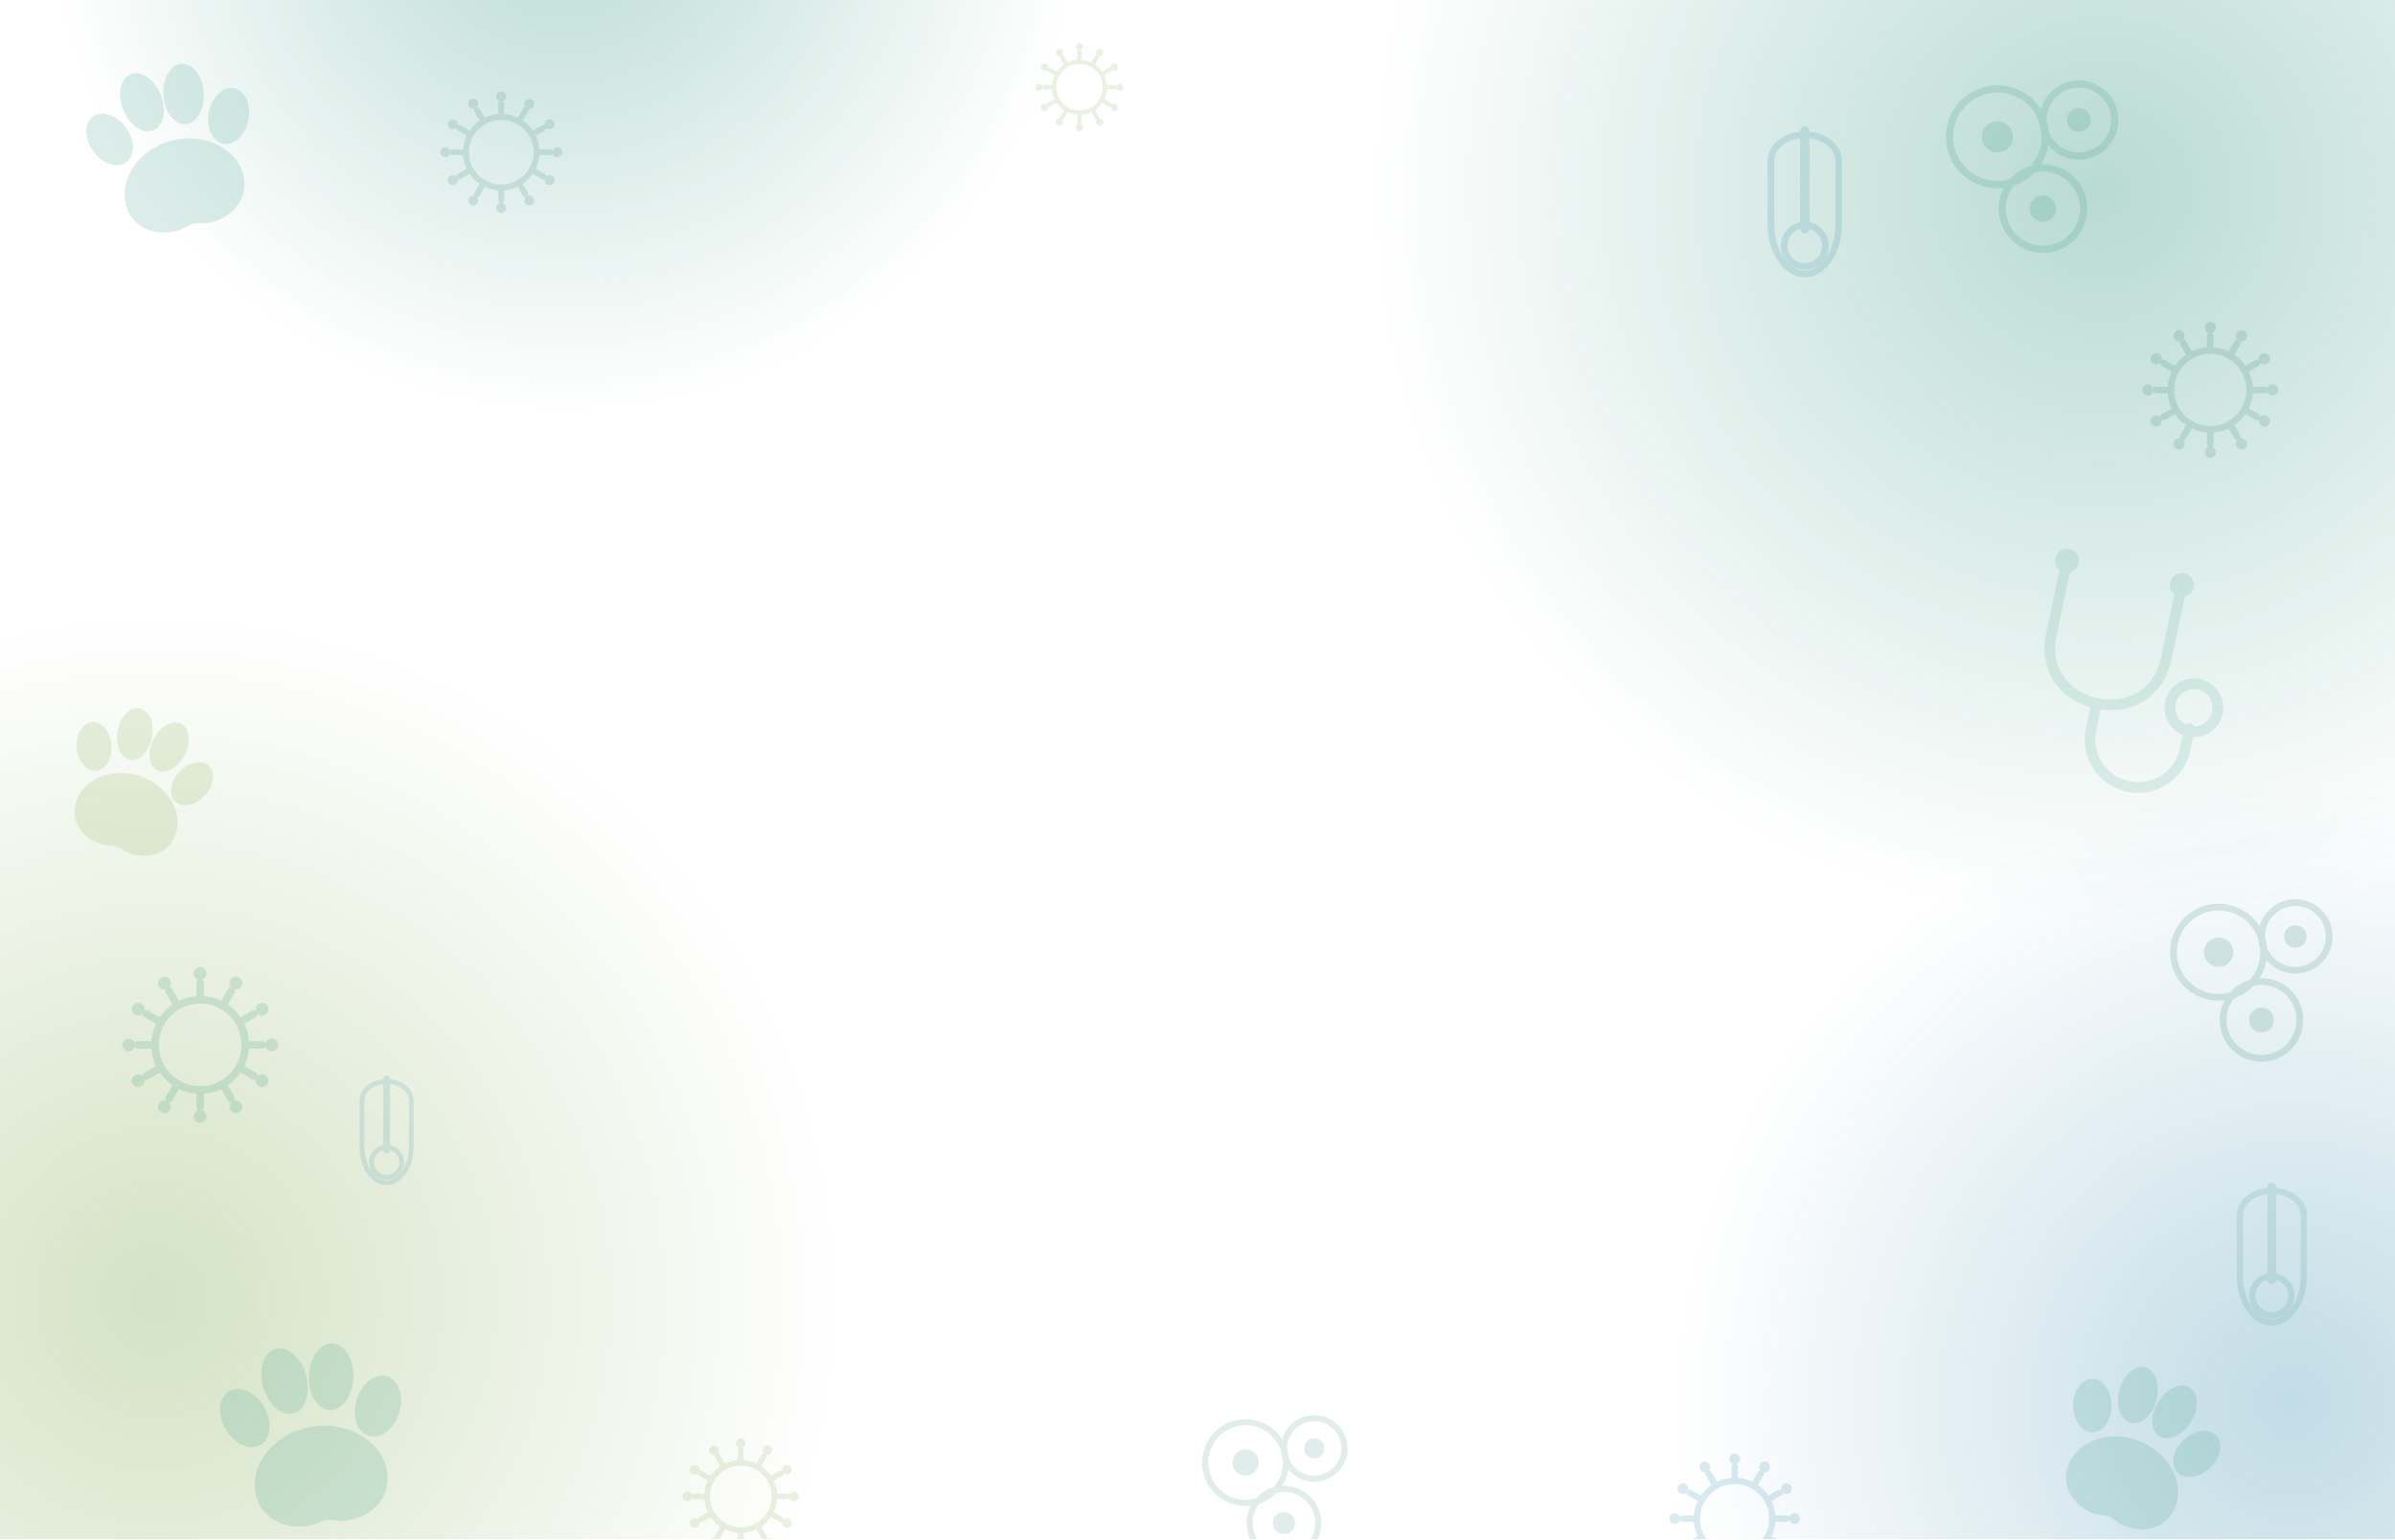
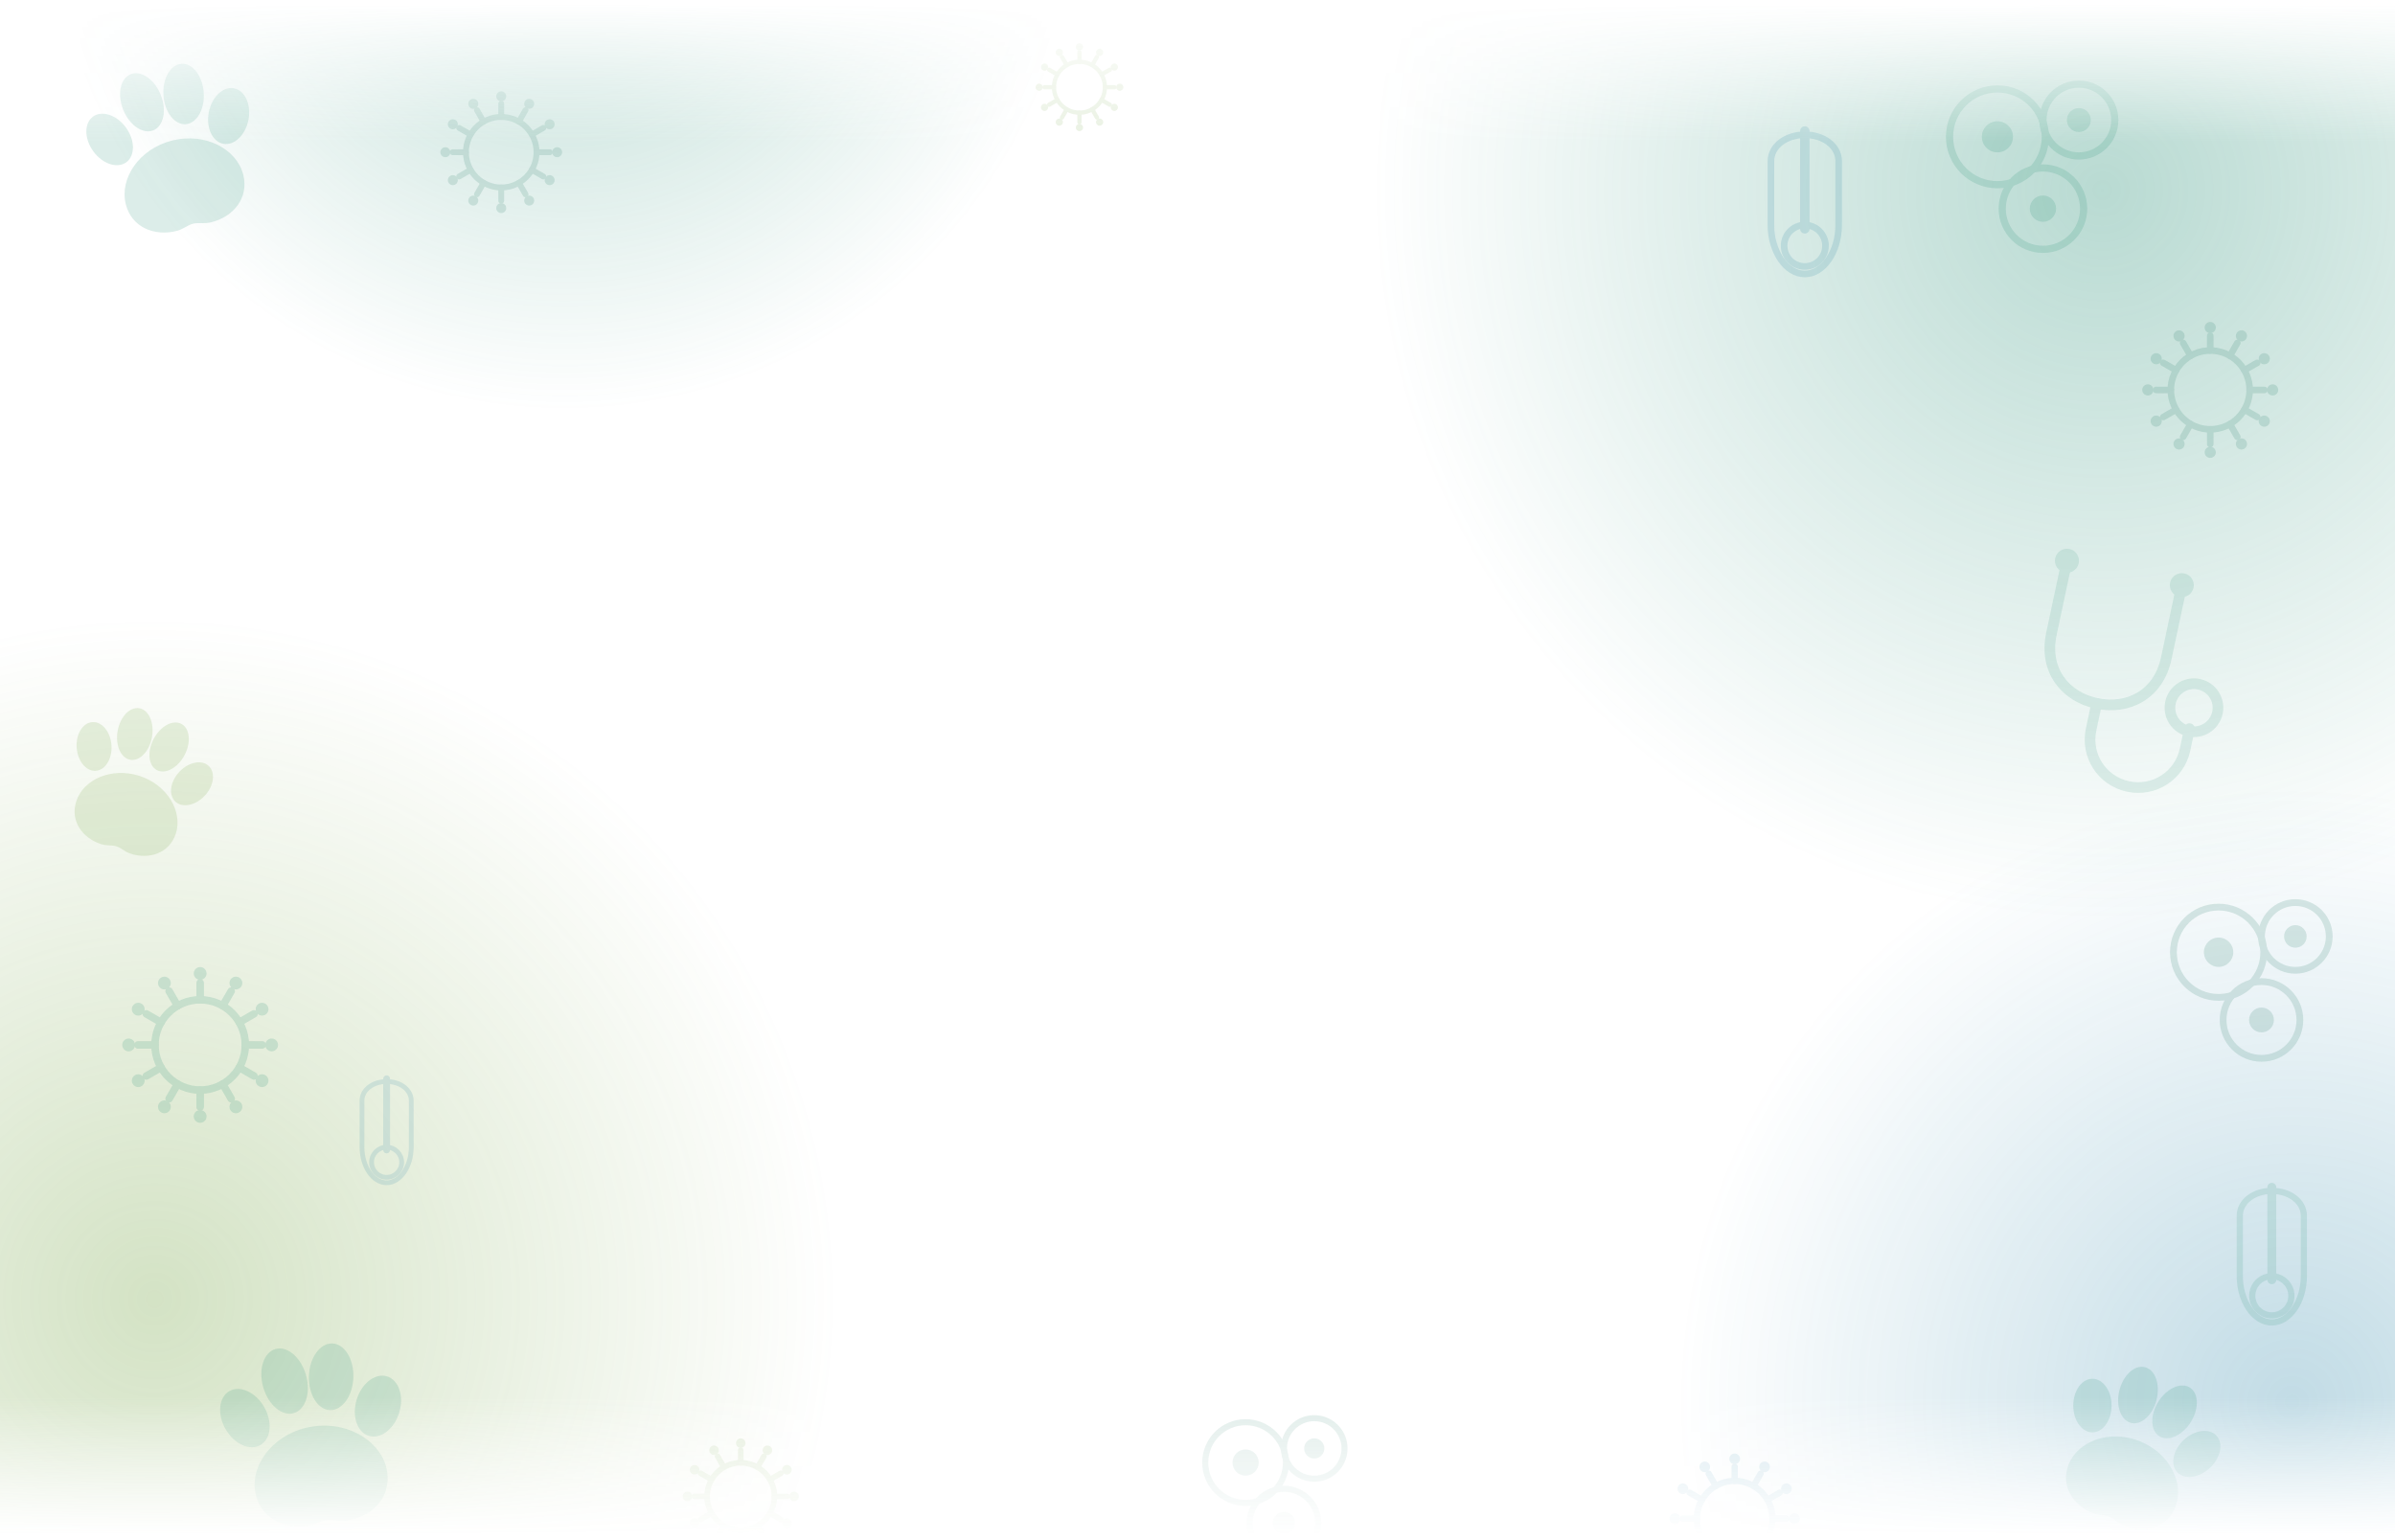
<svg xmlns="http://www.w3.org/2000/svg" viewBox="0 0 1400 900" preserveAspectRatio="xMidYMid slice" role="presentation">
  <defs>
    <radialGradient id="mancha-verde">
      <stop offset="0" stop-color="#30937b" stop-opacity=".34" />
      <stop offset="1" stop-color="#30937b" stop-opacity="0" />
    </radialGradient>
    <radialGradient id="mancha-oliva">
      <stop offset="0" stop-color="#6ea03c" stop-opacity=".30" />
      <stop offset="1" stop-color="#6ea03c" stop-opacity="0" />
    </radialGradient>
    <radialGradient id="mancha-azul">
      <stop offset="0" stop-color="#13779d" stop-opacity=".26" />
      <stop offset="1" stop-color="#13779d" stop-opacity="0" />
    </radialGradient>
    <symbol id="huella" viewBox="0 0 100 100">
      <g fill="currentColor">
        <ellipse cx="22" cy="40" rx="10" ry="14" transform="rotate(-22 22 40)" />
        <ellipse cx="42" cy="26" rx="10" ry="15" transform="rotate(-8 42 26)" />
        <ellipse cx="63" cy="27" rx="10" ry="15" transform="rotate(10 63 27)" />
        <ellipse cx="82" cy="43" rx="10" ry="14" transform="rotate(25 82 43)" />
        <path d="M52 48c17 0 30 12 30 25 0 12-10 19-21 19-4 0-6-1.5-9-1.5s-5 1.5-9 1.5c-11 0-21-7-21-19 0-13 13-25 30-25z" />
      </g>
    </symbol>
    <symbol id="polen" viewBox="0 0 100 100">
      <g fill="none" stroke="currentColor" stroke-width="4" stroke-linecap="round">
        <circle cx="50" cy="50" r="24" />
        <path d="M74 50h9M70.8 62l7.8 4.5M62 70.8l4.5 7.8M50 74v9M38 70.8l-4.5 7.8M29.2 62l-7.8 4.5M26 50h-9M29.2 38l-7.8-4.5M38 29.2l-4.5-7.8M50 26v-9M62 29.2l4.5-7.8M70.8 38l7.8-4.5" />
      </g>
      <g fill="currentColor">
        <circle cx="88" cy="50" r="3.4" />
        <circle cx="82.9" cy="69" r="3.4" />
        <circle cx="69" cy="82.9" r="3.4" />
        <circle cx="50" cy="88" r="3.4" />
        <circle cx="31" cy="82.9" r="3.4" />
        <circle cx="17.1" cy="69" r="3.4" />
        <circle cx="12" cy="50" r="3.4" />
        <circle cx="17.1" cy="31" r="3.4" />
        <circle cx="31" cy="17.1" r="3.4" />
        <circle cx="50" cy="12" r="3.4" />
        <circle cx="69" cy="17.1" r="3.4" />
        <circle cx="82.9" cy="31" r="3.4" />
      </g>
    </symbol>
    <symbol id="celulas" viewBox="0 0 100 100">
      <g fill="none" stroke="currentColor" stroke-width="3">
        <circle cx="34" cy="40" r="20" />
        <circle cx="68" cy="33" r="15" />
        <circle cx="53" cy="70" r="17" />
      </g>
      <g fill="currentColor">
        <circle cx="34" cy="40" r="6.5" />
        <circle cx="68" cy="33" r="5" />
        <circle cx="53" cy="70" r="5.5" />
      </g>
    </symbol>
    <symbol id="foliculo" viewBox="0 0 100 100">
      <g fill="none" stroke="currentColor" stroke-linecap="round">
        <path d="M50 6V58" stroke-width="5" />
        <path d="M32 22c0-8 8-14 18-14s18 6 18 14v34c0 14-8 26-18 26s-18-12-18-26z" stroke-width="3.5" />
        <circle cx="50" cy="67" r="11" stroke-width="3.5" />
      </g>
    </symbol>
    <symbol id="estetoscopio" viewBox="0 0 100 100">
      <g fill="none" stroke="currentColor" stroke-width="4" stroke-linecap="round">
        <path d="M22 12v26c0 14 10 22 22 22s22-8 22-22V12" />
        <path d="M44 60v10c0 10 8 18 18 18s18-8 18-18v-8" />
        <circle cx="80" cy="54" r="9" />
      </g>
      <g fill="currentColor">
        <circle cx="22" cy="10" r="4.5" />
        <circle cx="66" cy="10" r="4.5" />
      </g>
    </symbol>
+     <linearGradient id="fundido" x1="0" y1="0" x2="0" y2="1">
+       <stop offset="0" stop-color="#000000" />
+       <stop offset=".09" stop-color="#ffffff" />
+       <stop offset=".91" stop-color="#ffffff" />
+       <stop offset="1" stop-color="#000000" />
+     </linearGradient>
+     <mask id="desvanecer">
+       <rect x="-200" y="0" width="2000" height="100%" fill="url(#fundido)" />
+     </mask>
  </defs>
-   <circle cx="1230" cy="110" r="430" fill="url(#mancha-verde)" />
-   <circle cx="90" cy="760" r="400" fill="url(#mancha-oliva)" />
-   <circle cx="1340" cy="820" r="360" fill="url(#mancha-azul)" />
-   <circle cx="330" cy="-60" r="300" fill="url(#mancha-verde)" />
-   <use href="#huella" x="40" y="26" width="118" height="118" color="#30937b" opacity=".17" transform="rotate(-14 99 85)" />
-   <use href="#polen" x="250" y="46" width="86" height="86" color="#287c68" opacity=".16" />
-   <use href="#polen" x="600" y="20" width="62" height="62" color="#6ea03c" opacity=".15" />
-   <use href="#foliculo" x="1000" y="70" width="110" height="110" color="#13779d" opacity=".15" />
-   <use href="#celulas" x="1120" y="24" width="140" height="140" color="#30937b" opacity=".18" />
-   <use href="#polen" x="1244" y="180" width="96" height="96" color="#287c68" opacity=".17" />
-   <use href="#estetoscopio" x="1160" y="320" width="156" height="156" color="#30937b" opacity=".14" transform="rotate(12 1238 398)" />
-   <use href="#huella" x="28" y="404" width="102" height="102" color="#6ea03c" opacity=".16" transform="rotate(18 79 455)" />
-   <use href="#polen" x="62" y="556" width="110" height="110" color="#30937b" opacity=".18" />
-   <use href="#foliculo" x="186" y="626" width="80" height="80" color="#13779d" opacity=".13" />
-   <use href="#celulas" x="1252" y="504" width="132" height="132" color="#287c68" opacity=".17" />
-   <use href="#foliculo" x="1276" y="688" width="104" height="104" color="#30937b" opacity=".15" />
-   <use href="#huella" x="116" y="772" width="130" height="130" color="#30937b" opacity=".17" transform="rotate(-8 181 837)" />
-   <use href="#polen" x="392" y="834" width="82" height="82" color="#6ea03c" opacity=".15" />
-   <use href="#celulas" x="688" y="808" width="118" height="118" color="#287c68" opacity=".14" />
-   <use href="#polen" x="968" y="842" width="92" height="92" color="#13779d" opacity=".16" />
-   <use href="#huella" x="1192" y="788" width="112" height="112" color="#30937b" opacity=".17" transform="rotate(22 1248 844)" />
+   <g mask="url(#desvanecer)">
+     <circle cx="1230" cy="110" r="430" fill="url(#mancha-verde)" />
+     <circle cx="90" cy="760" r="400" fill="url(#mancha-oliva)" />
+     <circle cx="1340" cy="820" r="360" fill="url(#mancha-azul)" />
+     <circle cx="330" cy="-60" r="300" fill="url(#mancha-verde)" />
+     <use href="#huella" x="40" y="26" width="118" height="118" color="#30937b" opacity=".17" transform="rotate(-14 99 85)" />
+     <use href="#polen" x="250" y="46" width="86" height="86" color="#287c68" opacity=".16" />
+     <use href="#polen" x="600" y="20" width="62" height="62" color="#6ea03c" opacity=".15" />
+     <use href="#foliculo" x="1000" y="70" width="110" height="110" color="#13779d" opacity=".15" />
+     <use href="#celulas" x="1120" y="24" width="140" height="140" color="#30937b" opacity=".18" />
+     <use href="#polen" x="1244" y="180" width="96" height="96" color="#287c68" opacity=".17" />
+     <use href="#estetoscopio" x="1160" y="320" width="156" height="156" color="#30937b" opacity=".14" transform="rotate(12 1238 398)" />
+     <use href="#huella" x="28" y="404" width="102" height="102" color="#6ea03c" opacity=".16" transform="rotate(18 79 455)" />
+     <use href="#polen" x="62" y="556" width="110" height="110" color="#30937b" opacity=".18" />
+     <use href="#foliculo" x="186" y="626" width="80" height="80" color="#13779d" opacity=".13" />
+     <use href="#celulas" x="1252" y="504" width="132" height="132" color="#287c68" opacity=".17" />
+     <use href="#foliculo" x="1276" y="688" width="104" height="104" color="#30937b" opacity=".15" />
+     <use href="#huella" x="116" y="772" width="130" height="130" color="#30937b" opacity=".17" transform="rotate(-8 181 837)" />
+     <use href="#polen" x="392" y="834" width="82" height="82" color="#6ea03c" opacity=".15" />
+     <use href="#celulas" x="688" y="808" width="118" height="118" color="#287c68" opacity=".14" />
+     <use href="#polen" x="968" y="842" width="92" height="92" color="#13779d" opacity=".16" />
+     <use href="#huella" x="1192" y="788" width="112" height="112" color="#30937b" opacity=".17" transform="rotate(22 1248 844)" />
+   </g>
</svg>
